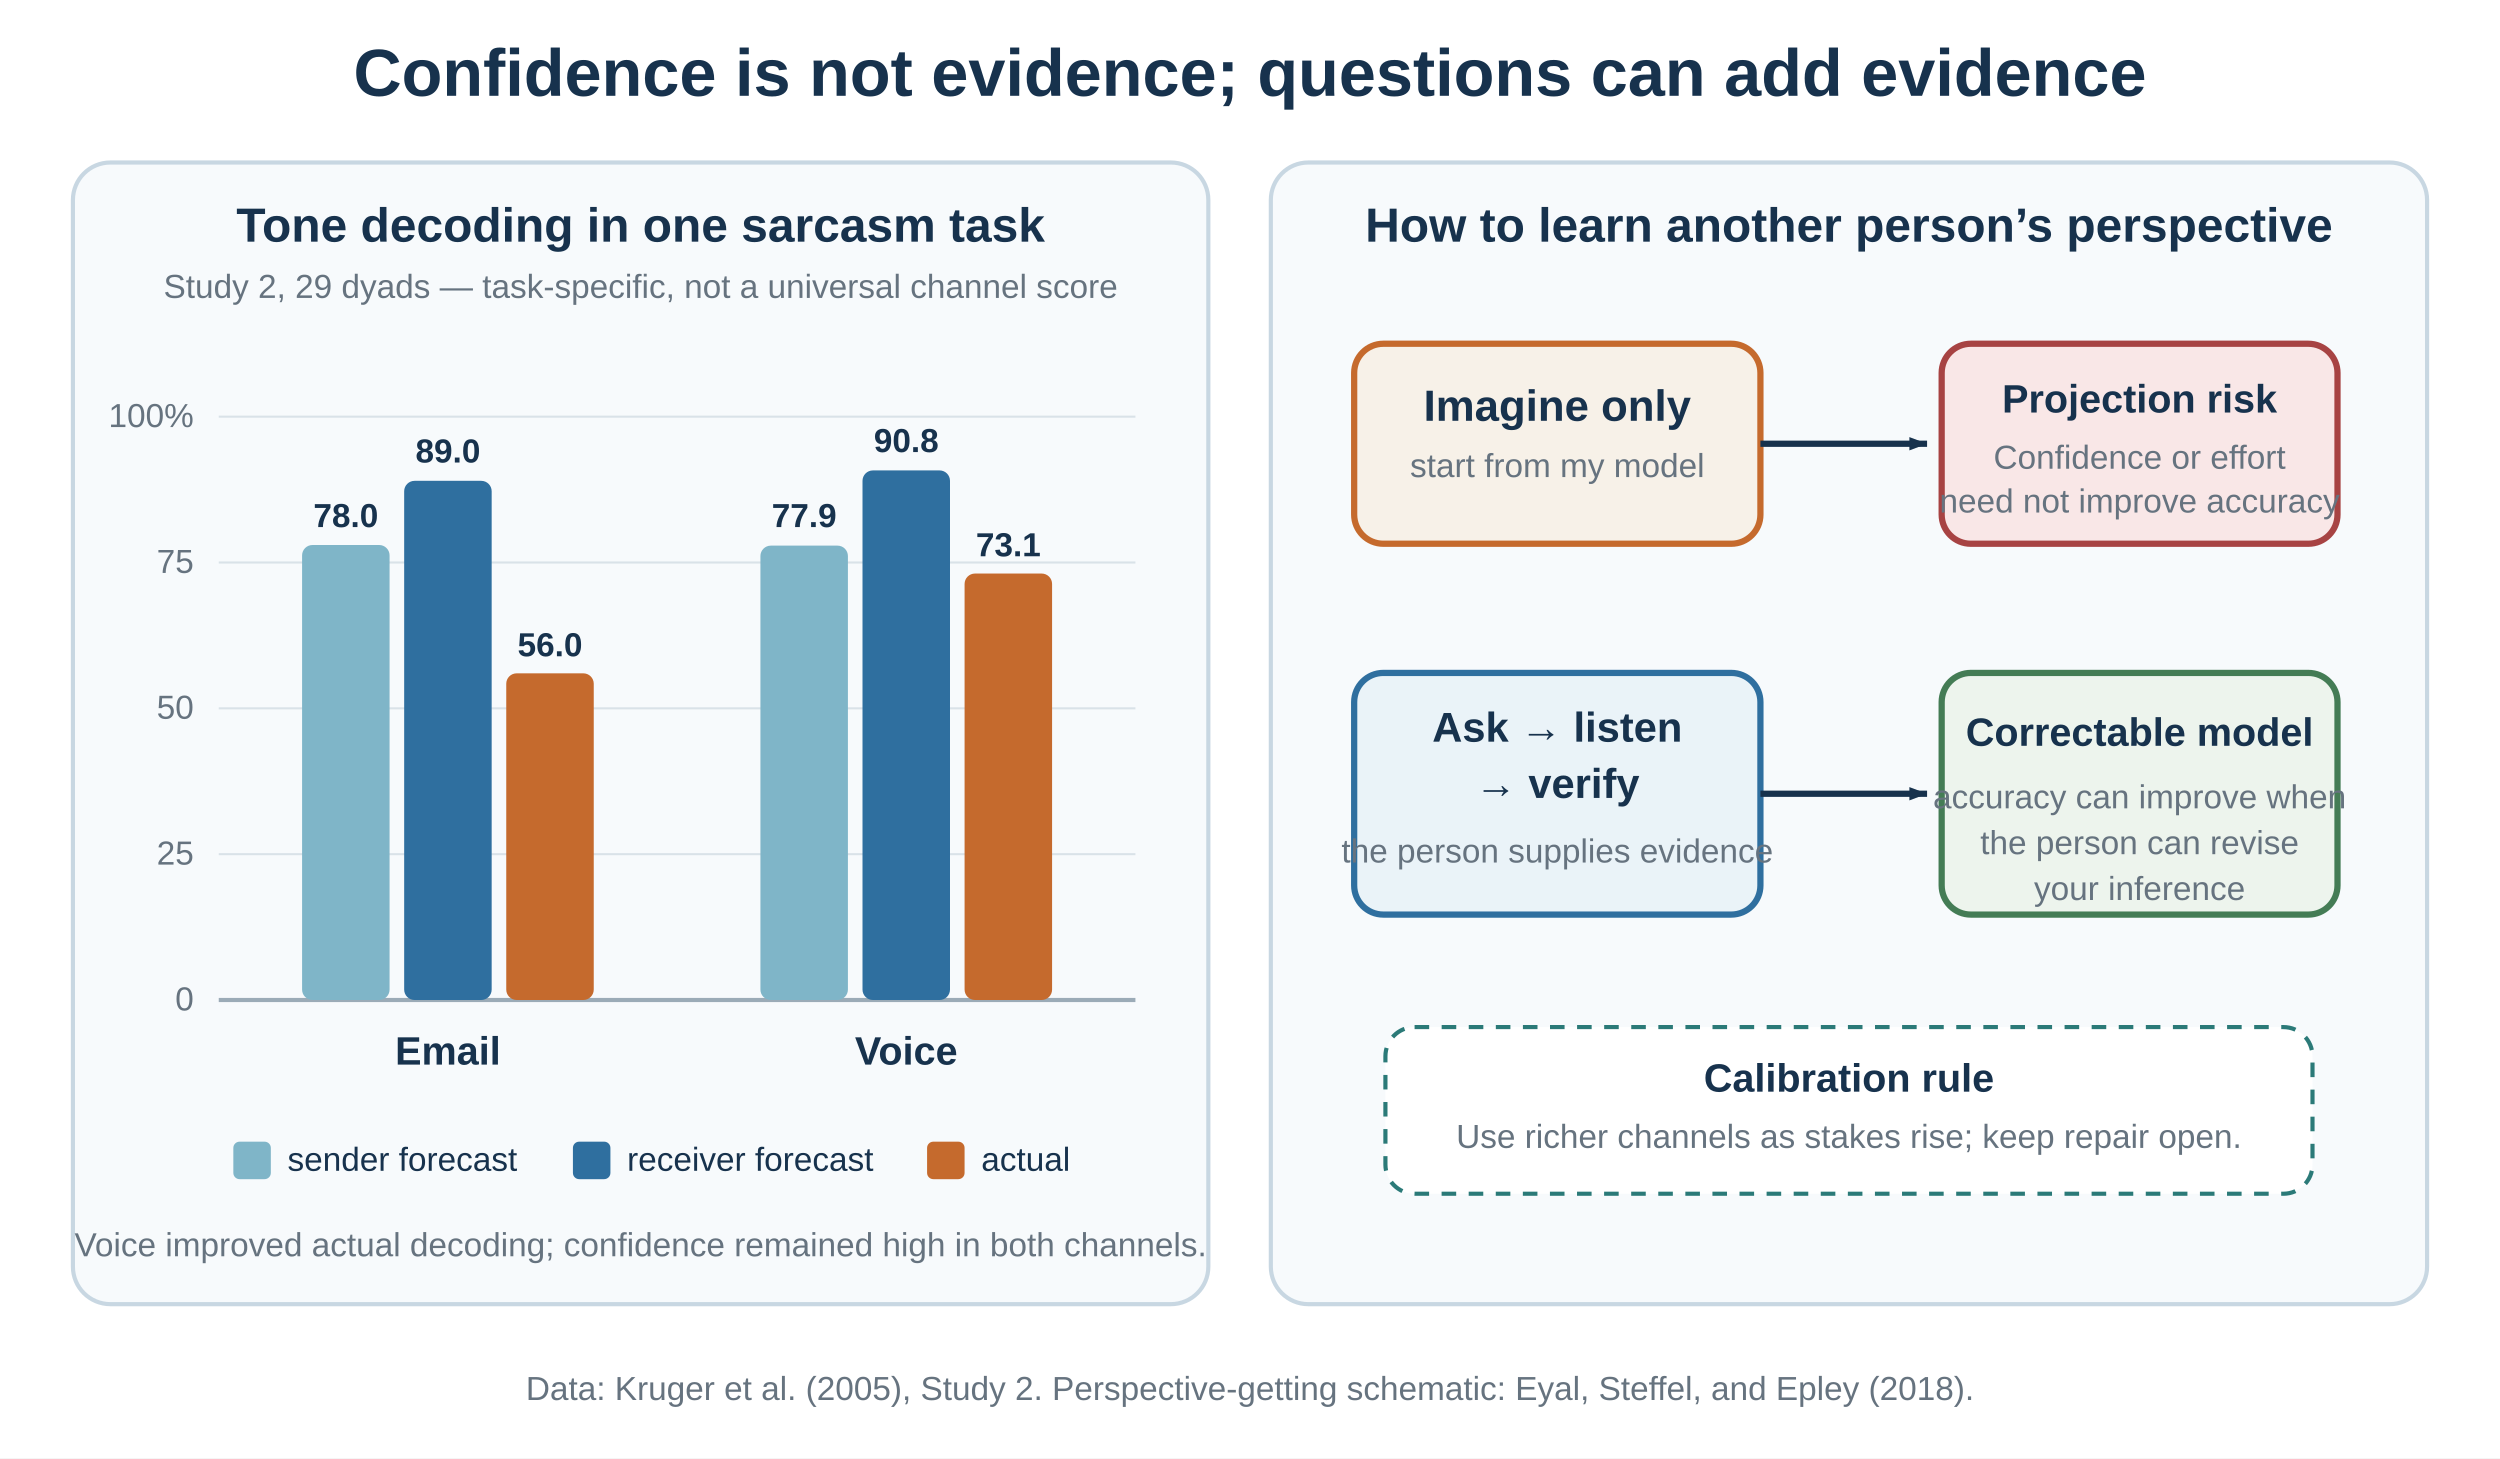
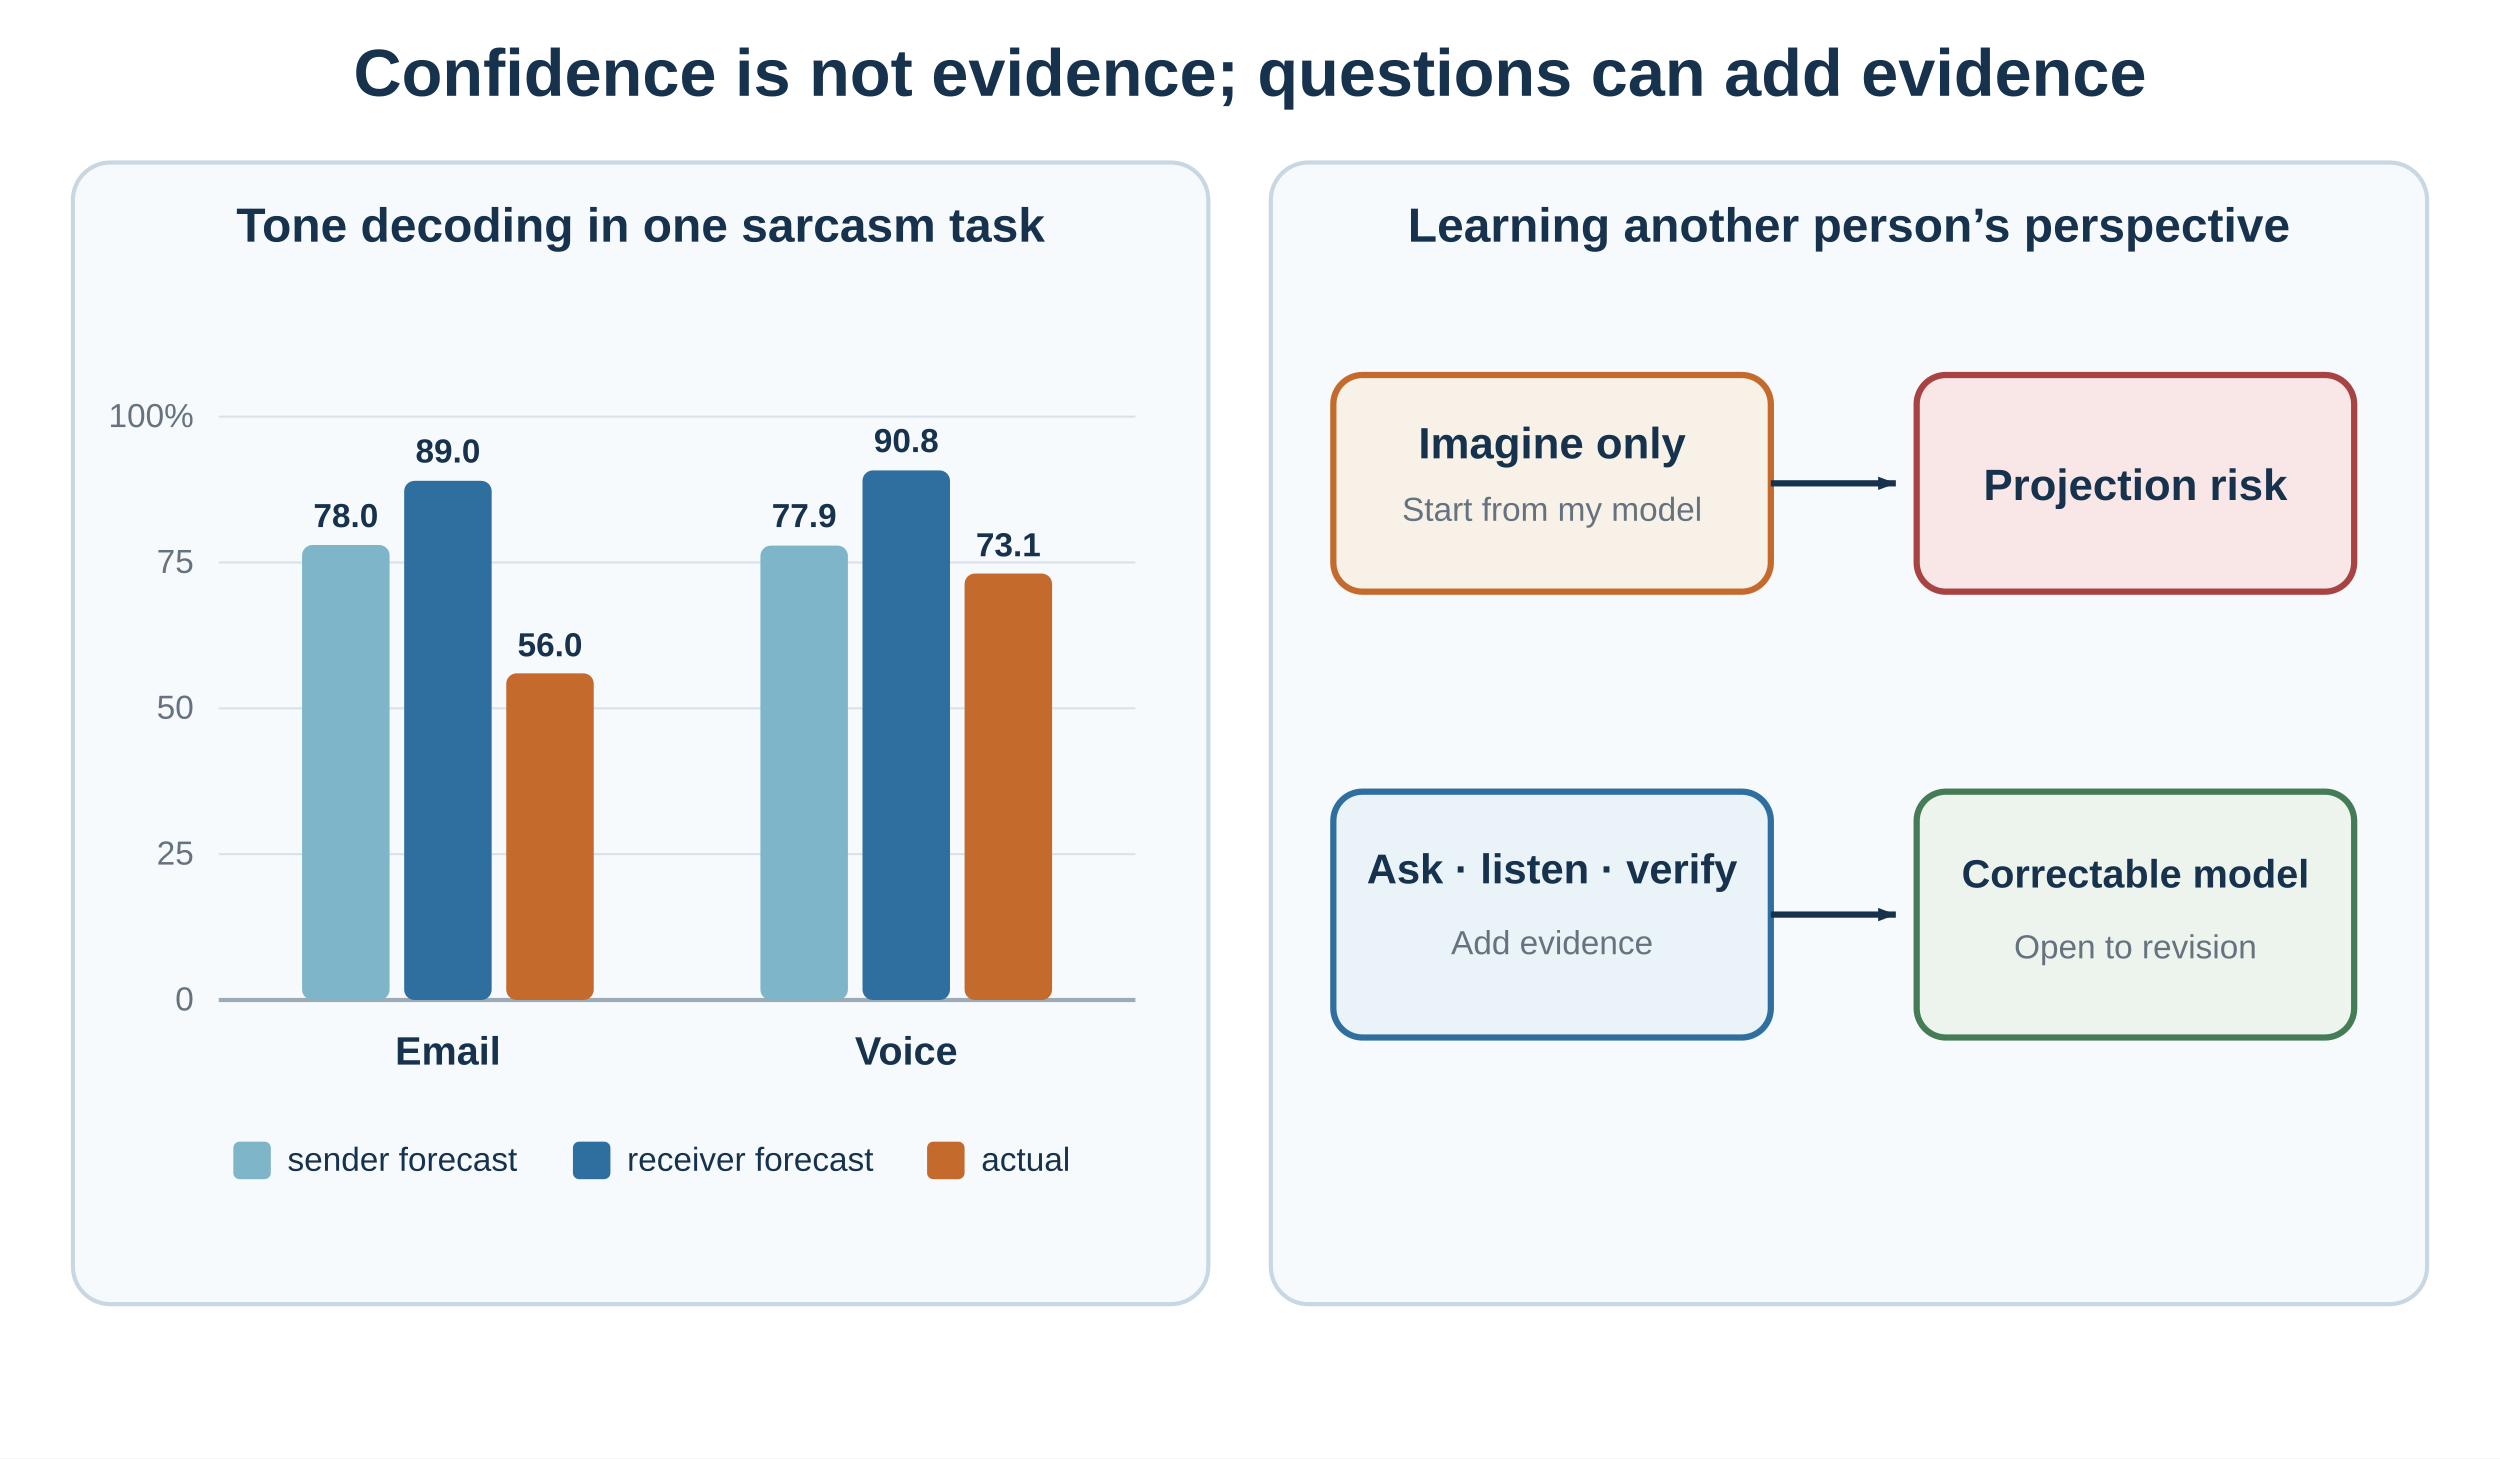
<svg xmlns="http://www.w3.org/2000/svg" width="1200" height="700" viewBox="0 0 1200 700" role="img" aria-labelledby="title desc">
  <defs>
    <marker id="arrow" viewBox="0 0 10 8" markerWidth="10" markerHeight="8" refX="9" refY="4" orient="auto" markerUnits="userSpaceOnUse">
      <path d="M0.5,0.8 L9,4 L0.5,7.2 Z" fill="#17324d" />
    </marker>
  </defs>
  <rect width="1200" height="700" fill="#ffffff" />
  <text x="600" y="46" text-anchor="middle" font-family="Arial, sans-serif" font-size="32" font-weight="700" fill="#17324d">Confidence is not evidence; questions can add evidence</text>
  <rect x="35" y="78" width="545" height="548" rx="18" fill="#f7fafc" stroke="#c8d7e2" stroke-width="2" />
  <text x="307.5" y="116" text-anchor="middle" font-family="Arial, sans-serif" font-size="23" font-weight="700" fill="#17324d">Tone decoding in one sarcasm task</text>
-   <text x="307.5" y="143" text-anchor="middle" font-family="Arial, sans-serif" font-size="16" fill="#66737f">Study 2, 29 dyads — task-specific, not a universal channel score</text>
  <g font-family="Arial, sans-serif" font-size="16" fill="#66737f">
    <line x1="105" y1="480" x2="545" y2="480" stroke="#9babb7" stroke-width="2" />
    <line x1="105" y1="410" x2="545" y2="410" stroke="#d9e2e8" />
    <line x1="105" y1="340" x2="545" y2="340" stroke="#d9e2e8" />
    <line x1="105" y1="270" x2="545" y2="270" stroke="#d9e2e8" />
    <line x1="105" y1="200" x2="545" y2="200" stroke="#d9e2e8" />
    <text x="93" y="485" text-anchor="end">0</text>
    <text x="93" y="415" text-anchor="end">25</text>
    <text x="93" y="345" text-anchor="end">50</text>
    <text x="93" y="275" text-anchor="end">75</text>
    <text x="93" y="205" text-anchor="end">100%</text>
  </g>
  <g font-family="Arial, sans-serif">
    <rect x="145" y="261.6" width="42" height="218.4" rx="5" fill="#7fb5c8" />
    <rect x="194" y="230.8" width="42" height="249.2" rx="5" fill="#2f6f9f" />
    <rect x="243" y="323.2" width="42" height="156.8" rx="5" fill="#c56a2d" />
    <text x="166" y="253" text-anchor="middle" font-size="16" font-weight="700" fill="#17324d">78.0</text>
    <text x="215" y="222" text-anchor="middle" font-size="16" font-weight="700" fill="#17324d">89.0</text>
    <text x="264" y="315" text-anchor="middle" font-size="16" font-weight="700" fill="#17324d">56.0</text>
    <text x="215" y="511" text-anchor="middle" font-size="19" font-weight="700" fill="#17324d">Email</text>
    <rect x="365" y="261.9" width="42" height="218.1" rx="5" fill="#7fb5c8" />
    <rect x="414" y="225.8" width="42" height="254.2" rx="5" fill="#2f6f9f" />
    <rect x="463" y="275.3" width="42" height="204.7" rx="5" fill="#c56a2d" />
    <text x="386" y="253" text-anchor="middle" font-size="16" font-weight="700" fill="#17324d">77.9</text>
    <text x="435" y="217" text-anchor="middle" font-size="16" font-weight="700" fill="#17324d">90.8</text>
    <text x="484" y="267" text-anchor="middle" font-size="16" font-weight="700" fill="#17324d">73.1</text>
    <text x="435" y="511" text-anchor="middle" font-size="19" font-weight="700" fill="#17324d">Voice</text>
  </g>
  <g font-family="Arial, sans-serif" font-size="16" fill="#17324d">
    <rect x="112" y="548" width="18" height="18" rx="3" fill="#7fb5c8" />
    <text x="138" y="562">sender forecast</text>
    <rect x="275" y="548" width="18" height="18" rx="3" fill="#2f6f9f" />
    <text x="301" y="562">receiver forecast</text>
    <rect x="445" y="548" width="18" height="18" rx="3" fill="#c56a2d" />
    <text x="471" y="562">actual</text>
  </g>
-   <text x="307.5" y="603" text-anchor="middle" font-family="Arial, sans-serif" font-size="16" fill="#66737f">Voice improved actual decoding; confidence remained high in both channels.</text>
  <rect x="610" y="78" width="555" height="548" rx="18" fill="#f7fafc" stroke="#c8d7e2" stroke-width="2" />
-   <text x="887.5" y="116" text-anchor="middle" font-family="Arial, sans-serif" font-size="23" font-weight="700" fill="#17324d">How to learn another person’s perspective</text>
-   <rect x="650" y="165" width="195" height="96" rx="14" fill="#f7f1e8" stroke="#c56a2d" stroke-width="3" />
-   <text x="747.5" y="202" text-anchor="middle" font-family="Arial, sans-serif" font-size="21" font-weight="700" fill="#17324d">Imagine only</text>
-   <text x="747.5" y="229" text-anchor="middle" font-family="Arial, sans-serif" font-size="16" fill="#66737f">start from my model</text>
-   <line x1="845" y1="213" x2="925" y2="213" stroke="#17324d" stroke-width="3" marker-end="url(#arrow)" />
-   <rect x="932" y="165" width="190" height="96" rx="14" fill="#f9e7e7" stroke="#a74343" stroke-width="3" />
-   <text x="1027" y="198" text-anchor="middle" font-family="Arial, sans-serif" font-size="19" font-weight="700" fill="#17324d">Projection risk</text>
-   <text x="1027" y="225" text-anchor="middle" font-family="Arial, sans-serif" font-size="16" fill="#66737f">Confidence or effort</text>
-   <text x="1027" y="246" text-anchor="middle" font-family="Arial, sans-serif" font-size="16" fill="#66737f">need not improve accuracy</text>
-   <rect x="650" y="323" width="195" height="116" rx="14" fill="#eaf3f8" stroke="#2f6f9f" stroke-width="3" />
-   <text x="747.5" y="356" text-anchor="middle" font-family="Arial, sans-serif" font-size="20" font-weight="700" fill="#17324d">Ask → listen</text>
-   <text x="747.5" y="383" text-anchor="middle" font-family="Arial, sans-serif" font-size="20" font-weight="700" fill="#17324d">→ verify</text>
-   <text x="747.5" y="414" text-anchor="middle" font-family="Arial, sans-serif" font-size="16" fill="#66737f">the person supplies evidence</text>
-   <line x1="845" y1="381" x2="925" y2="381" stroke="#17324d" stroke-width="3" marker-end="url(#arrow)" />
-   <rect x="932" y="323" width="190" height="116" rx="14" fill="#edf4ed" stroke="#447c55" stroke-width="3" />
-   <text x="1027" y="358" text-anchor="middle" font-family="Arial, sans-serif" font-size="19" font-weight="700" fill="#17324d">Correctable model</text>
-   <text x="1027" y="388" text-anchor="middle" font-family="Arial, sans-serif" font-size="16" fill="#66737f">accuracy can improve when</text>
-   <text x="1027" y="410" text-anchor="middle" font-family="Arial, sans-serif" font-size="16" fill="#66737f">the person can revise</text>
-   <text x="1027" y="432" text-anchor="middle" font-family="Arial, sans-serif" font-size="16" fill="#66737f">your inference</text>
-   <rect x="665" y="493" width="445" height="80" rx="14" fill="#ffffff" stroke="#2b7a78" stroke-width="2" stroke-dasharray="7 6" />
-   <text x="887.5" y="524" text-anchor="middle" font-family="Arial, sans-serif" font-size="19" font-weight="700" fill="#17324d">Calibration rule</text>
-   <text x="887.5" y="551" text-anchor="middle" font-family="Arial, sans-serif" font-size="16" fill="#66737f">Use richer channels as stakes rise; keep repair open.</text>
-   <text x="600" y="672" text-anchor="middle" font-family="Arial, sans-serif" font-size="16" fill="#66737f">Data: Kruger et al. (2005), Study 2. Perspective-getting schematic: Eyal, Steffel, and Epley (2018).</text>
+   <text x="887.5" y="116" text-anchor="middle" font-family="Arial, sans-serif" font-size="23" font-weight="700" fill="#17324d">Learning another person’s perspective</text>
+   <rect x="640" y="180" width="210" height="104" rx="14" fill="#f7f1e8" stroke="#c56a2d" stroke-width="3" />
+   <text x="745" y="220" text-anchor="middle" font-family="Arial, sans-serif" font-size="21" font-weight="700" fill="#17324d">Imagine only</text>
+   <text x="745" y="250" text-anchor="middle" font-family="Arial, sans-serif" font-size="16" fill="#66737f">Start from my model</text>
+   <line x1="850" y1="232" x2="910" y2="232" stroke="#17324d" stroke-width="3" marker-end="url(#arrow)" />
+   <rect x="920" y="180" width="210" height="104" rx="14" fill="#f9e7e7" stroke="#a74343" stroke-width="3" />
+   <text x="1025" y="240" text-anchor="middle" font-family="Arial, sans-serif" font-size="21" font-weight="700" fill="#17324d">Projection risk</text>
+   <rect x="640" y="380" width="210" height="118" rx="14" fill="#eaf3f8" stroke="#2f6f9f" stroke-width="3" />
+   <text x="745" y="424" text-anchor="middle" font-family="Arial, sans-serif" font-size="20" font-weight="700" fill="#17324d">Ask · listen · verify</text>
+   <text x="745" y="458" text-anchor="middle" font-family="Arial, sans-serif" font-size="16" fill="#66737f">Add evidence</text>
+   <line x1="850" y1="439" x2="910" y2="439" stroke="#17324d" stroke-width="3" marker-end="url(#arrow)" />
+   <rect x="920" y="380" width="210" height="118" rx="14" fill="#edf4ed" stroke="#447c55" stroke-width="3" />
+   <text x="1025" y="426" text-anchor="middle" font-family="Arial, sans-serif" font-size="19" font-weight="700" fill="#17324d">Correctable model</text>
+   <text x="1025" y="460" text-anchor="middle" font-family="Arial, sans-serif" font-size="16" fill="#66737f">Open to revision</text>
</svg>
